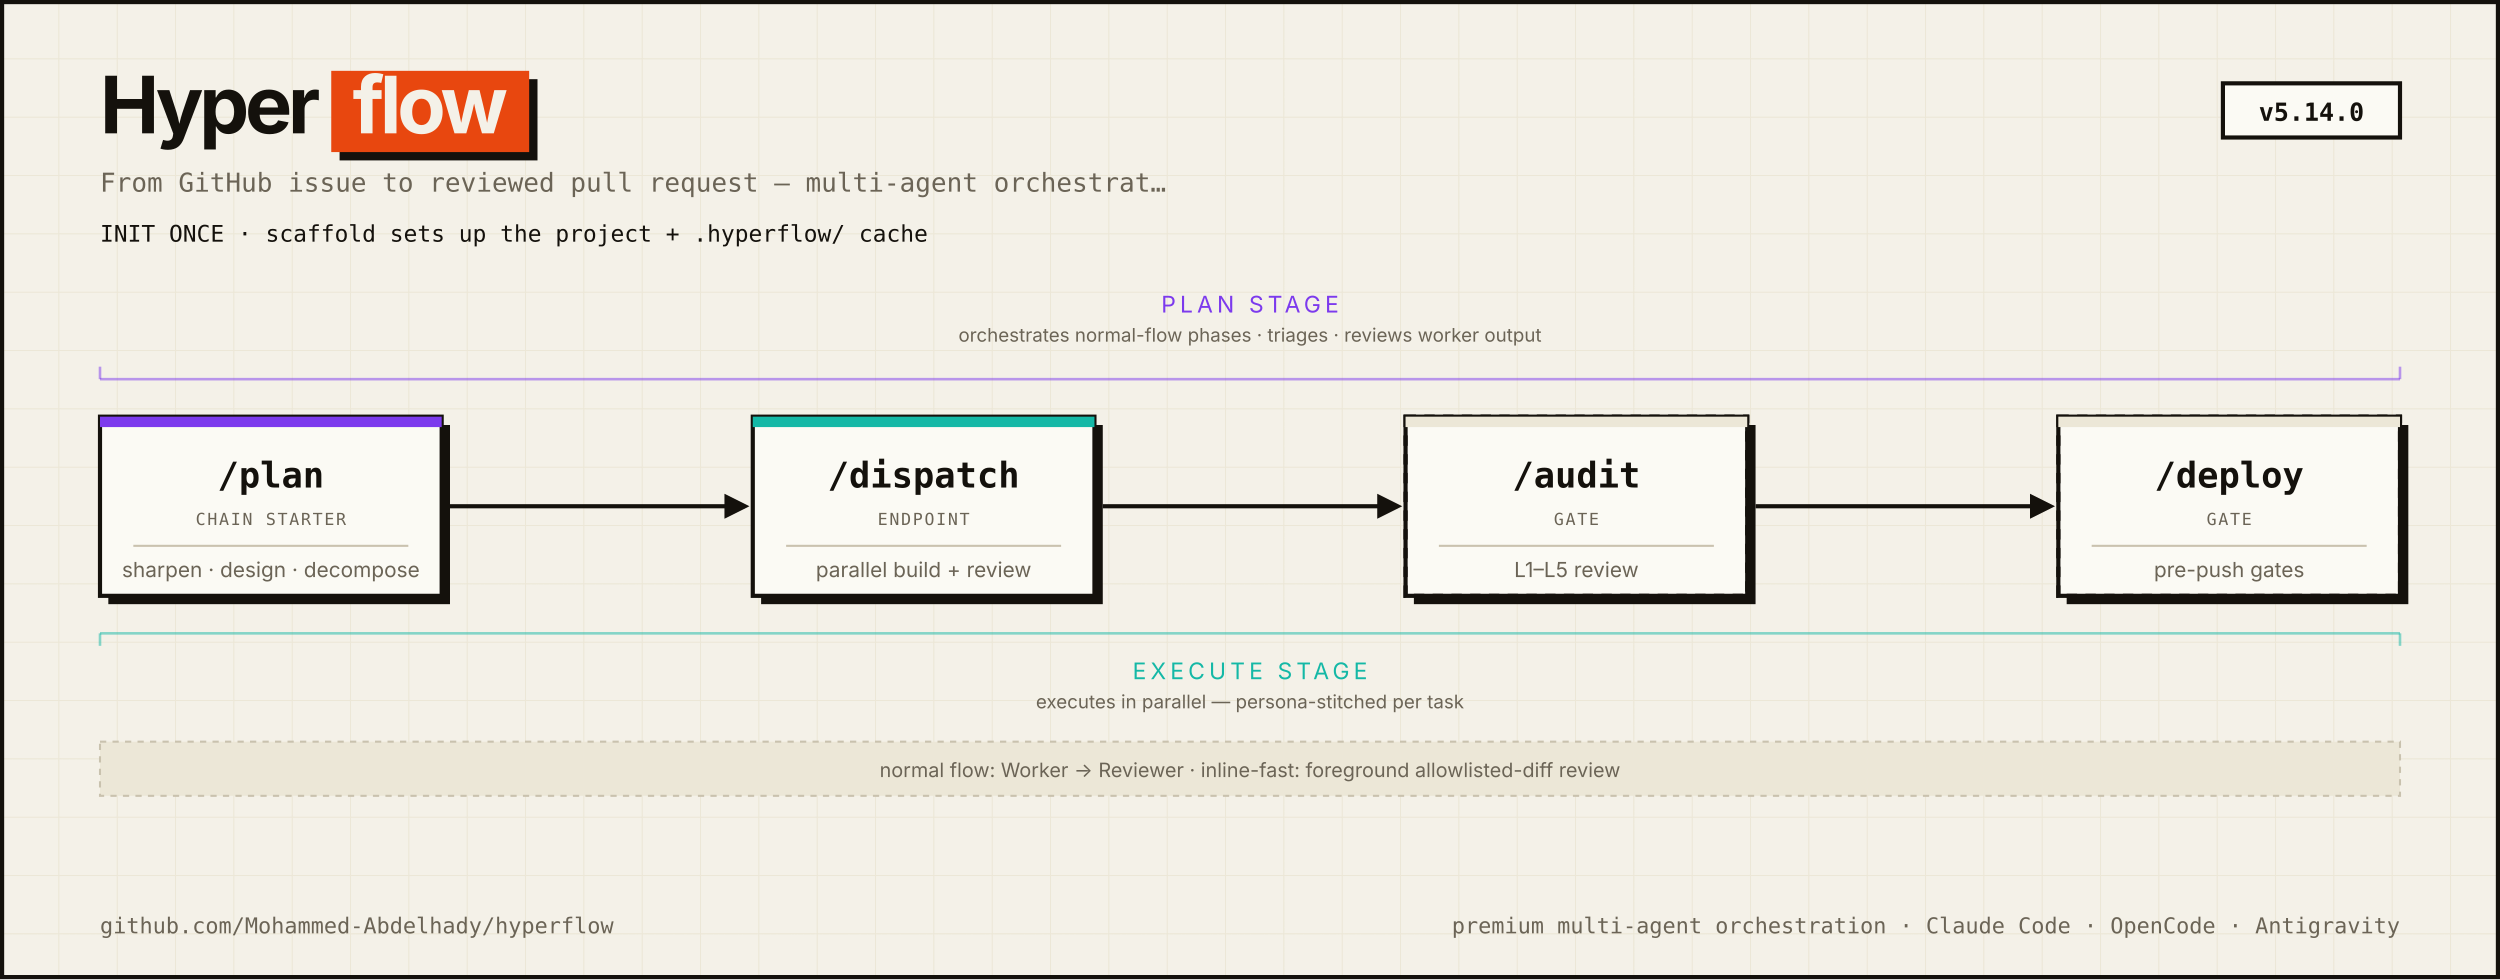
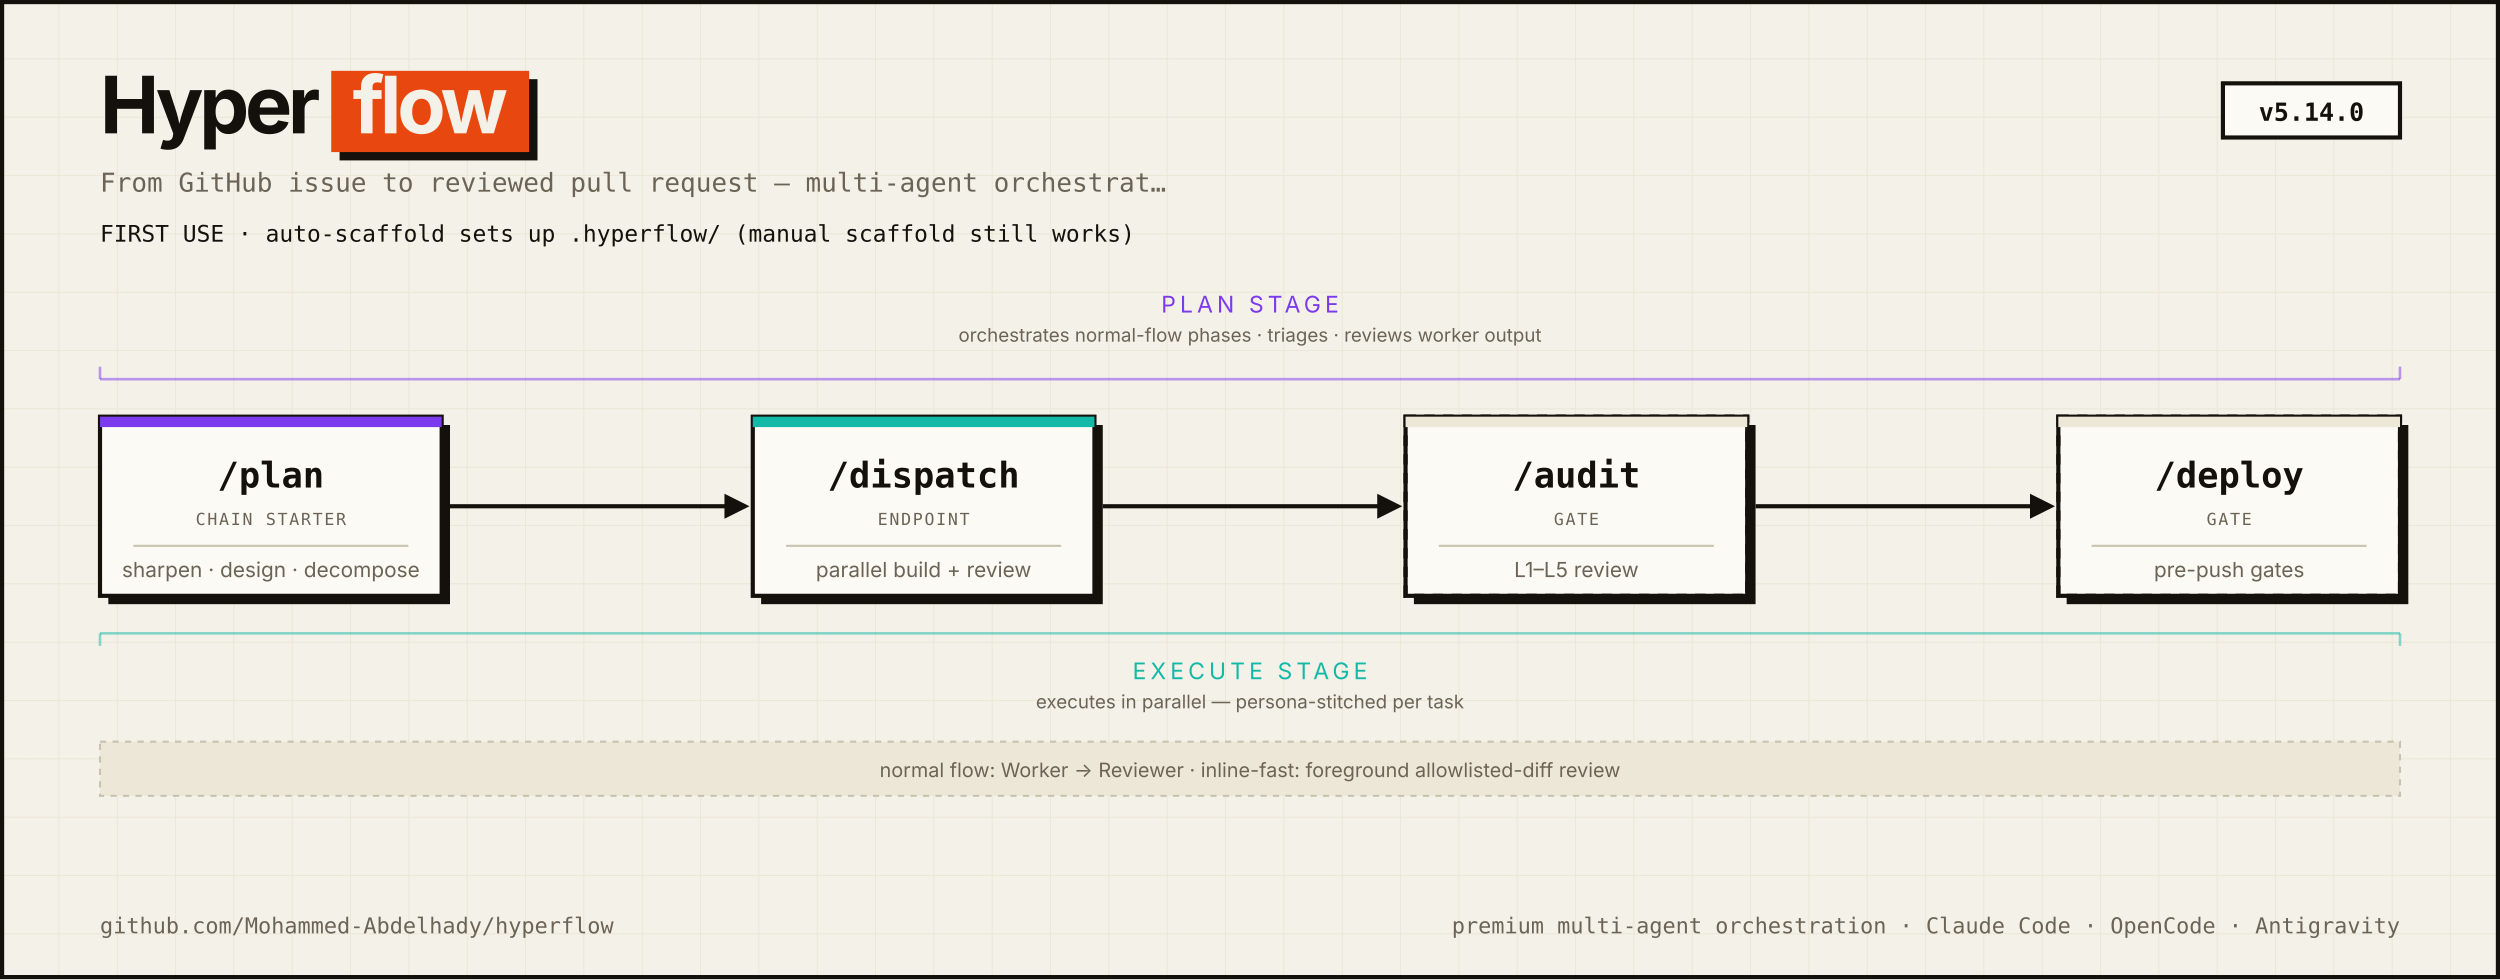
<svg xmlns="http://www.w3.org/2000/svg" viewBox="0 0 1200 470" width="1200" height="470" role="img" aria-labelledby="t d" font-family="'Space Grotesk', ui-sans-serif, -apple-system, BlinkMacSystemFont, system-ui, sans-serif">
  <defs>
    <pattern id="grid" width="28" height="28" patternUnits="userSpaceOnUse">
      <path d="M28 0 L0 0 0 28" fill="none" stroke="#ECE7D7" stroke-width="1" />
    </pattern>
    <marker id="arr" viewBox="0 0 10 10" refX="8" refY="5" markerWidth="6" markerHeight="6" orient="auto">
      <path d="M0,0 L10,5 L0,10 Z" fill="#14110C" />
    </marker>
  </defs>
  <rect x="0" y="0" width="1200" height="470" fill="#F4F1E8" />
  <rect x="0" y="0" width="1200" height="470" fill="url(#grid)" />
  <rect x="1" y="1" width="1198" height="468" fill="none" stroke="#14110C" stroke-width="2" />
  <text x="48" y="64" fill="#14110C" font-size="38" font-weight="700" text-anchor="start" letter-spacing="-2">Hyper</text>
  <rect x="163" y="38" width="95" height="39" fill="#14110C" />
  <rect x="159" y="34" width="95" height="39" fill="#E8470F" />
  <text x="206.5" y="64" fill="#F4F1E8" font-size="38" font-weight="700" text-anchor="middle" letter-spacing="-2">flow</text>
  <rect x="1067" y="40" width="85" height="26" fill="#FBFAF4" stroke="#14110C" stroke-width="2" />
  <text x="1109.5" y="58" fill="#14110C" font-size="12" font-weight="700" text-anchor="middle" font-family="'JetBrains Mono', ui-monospace, SFMono-Regular, Menlo, monospace">v5.14.0</text>
  <text x="48" y="92" fill="#6B6456" font-size="12.5" font-weight="400" text-anchor="start" font-family="'JetBrains Mono', ui-monospace, SFMono-Regular, Menlo, monospace">From GitHub issue to reviewed pull request — multi-agent orchestrat…</text>
-   <text x="48" y="116" fill="#14110C" font-size="11" font-weight="400" text-anchor="start" font-family="'JetBrains Mono', ui-monospace, SFMono-Regular, Menlo, monospace">INIT ONCE  ·  scaffold sets up the project + .hyperflow/ cache</text>
+   <text x="48" y="116" fill="#14110C" font-size="11" font-weight="400" text-anchor="start" font-family="'JetBrains Mono', ui-monospace, SFMono-Regular, Menlo, monospace">FIRST USE  ·  auto-scaffold sets up .hyperflow/ (manual scaffold still works)</text>
  <text x="600.0" y="150" fill="#7C3AED" font-size="11" font-weight="400" text-anchor="middle" letter-spacing="0.18em">PLAN STAGE</text>
  <text x="600.0" y="164" fill="#6B6456" font-size="9" font-weight="400" text-anchor="middle">orchestrates normal-flow phases · triages · reviews worker output</text>
  <line x1="48" y1="182" x2="1152" y2="182" stroke="#7C3AED" stroke-width="1.25" stroke-opacity="0.5" />
  <line x1="48" y1="182" x2="48" y2="176" stroke="#7C3AED" stroke-width="1.25" stroke-opacity="0.5" />
  <line x1="1152" y1="182" x2="1152" y2="176" stroke="#7C3AED" stroke-width="1.25" stroke-opacity="0.5" />
  <rect x="52.0" y="204" width="164" height="86" fill="#14110C" />
  <rect x="48.0" y="200" width="164" height="86" fill="#FBFAF4" stroke="#14110C" stroke-width="2" />
  <rect x="48.0" y="200" width="164" height="5" fill="#7C3AED" />
  <text x="130.0" y="234" fill="#14110C" font-size="17" font-weight="700" text-anchor="middle" font-family="'JetBrains Mono', ui-monospace, SFMono-Regular, Menlo, monospace">/plan</text>
  <text x="130.0" y="252" fill="#6B6456" font-size="8" font-weight="400" text-anchor="middle" font-family="'JetBrains Mono', ui-monospace, SFMono-Regular, Menlo, monospace" letter-spacing="0.8">CHAIN STARTER</text>
  <line x1="64.0" y1="262" x2="196.0" y2="262" stroke="#C9C2AE" stroke-width="1" />
  <text x="130.0" y="277" fill="#6B6456" font-size="10" font-weight="400" text-anchor="middle">sharpen · design · decompose</text>
  <line x1="216.0" y1="243.0" x2="357.333" y2="243.0" stroke="#14110C" stroke-width="2" marker-end="url(#arr)" />
  <rect x="365.333" y="204" width="164" height="86" fill="#14110C" />
  <rect x="361.333" y="200" width="164" height="86" fill="#FBFAF4" stroke="#14110C" stroke-width="2" />
  <rect x="361.333" y="200" width="164" height="5" fill="#14B8A6" />
  <text x="443.333" y="234" fill="#14110C" font-size="17" font-weight="700" text-anchor="middle" font-family="'JetBrains Mono', ui-monospace, SFMono-Regular, Menlo, monospace">/dispatch</text>
  <text x="443.333" y="252" fill="#6B6456" font-size="8" font-weight="400" text-anchor="middle" font-family="'JetBrains Mono', ui-monospace, SFMono-Regular, Menlo, monospace" letter-spacing="0.8">ENDPOINT</text>
  <line x1="377.333" y1="262" x2="509.333" y2="262" stroke="#C9C2AE" stroke-width="1" />
  <text x="443.333" y="277" fill="#6B6456" font-size="10" font-weight="400" text-anchor="middle">parallel build + review</text>
  <line x1="529.333" y1="243.0" x2="670.667" y2="243.0" stroke="#14110C" stroke-width="2" marker-end="url(#arr)" />
  <rect x="678.667" y="204" width="164" height="86" fill="#14110C" />
  <rect x="674.667" y="200" width="164" height="86" fill="#FBFAF4" stroke="#14110C" stroke-width="2" />
  <rect x="674.667" y="200" width="164" height="86" fill="none" stroke="#14110C" stroke-width="2" stroke-dasharray="5 4" />
  <rect x="674.667" y="200" width="164" height="5" fill="#ECE7D7" />
  <text x="756.667" y="234" fill="#14110C" font-size="17" font-weight="700" text-anchor="middle" font-family="'JetBrains Mono', ui-monospace, SFMono-Regular, Menlo, monospace">/audit</text>
  <text x="756.667" y="252" fill="#6B6456" font-size="8" font-weight="400" text-anchor="middle" font-family="'JetBrains Mono', ui-monospace, SFMono-Regular, Menlo, monospace" letter-spacing="0.8">GATE</text>
  <line x1="690.667" y1="262" x2="822.667" y2="262" stroke="#C9C2AE" stroke-width="1" />
  <text x="756.667" y="277" fill="#6B6456" font-size="10" font-weight="400" text-anchor="middle">L1–L5 review</text>
  <line x1="842.667" y1="243.0" x2="984" y2="243.0" stroke="#14110C" stroke-width="2" marker-end="url(#arr)" />
  <rect x="992" y="204" width="164" height="86" fill="#14110C" />
  <rect x="988" y="200" width="164" height="86" fill="#FBFAF4" stroke="#14110C" stroke-width="2" />
  <rect x="988" y="200" width="164" height="86" fill="none" stroke="#14110C" stroke-width="2" stroke-dasharray="5 4" />
  <rect x="988" y="200" width="164" height="5" fill="#ECE7D7" />
  <text x="1070.0" y="234" fill="#14110C" font-size="17" font-weight="700" text-anchor="middle" font-family="'JetBrains Mono', ui-monospace, SFMono-Regular, Menlo, monospace">/deploy</text>
  <text x="1070.0" y="252" fill="#6B6456" font-size="8" font-weight="400" text-anchor="middle" font-family="'JetBrains Mono', ui-monospace, SFMono-Regular, Menlo, monospace" letter-spacing="0.8">GATE</text>
  <line x1="1004" y1="262" x2="1136.0" y2="262" stroke="#C9C2AE" stroke-width="1" />
  <text x="1070.0" y="277" fill="#6B6456" font-size="10" font-weight="400" text-anchor="middle">pre-push gates</text>
  <line x1="48" y1="304" x2="1152" y2="304" stroke="#14B8A6" stroke-width="1.25" stroke-opacity="0.5" />
  <line x1="48" y1="304" x2="48" y2="310" stroke="#14B8A6" stroke-width="1.25" stroke-opacity="0.5" />
  <line x1="1152" y1="304" x2="1152" y2="310" stroke="#14B8A6" stroke-width="1.25" stroke-opacity="0.5" />
  <text x="600.0" y="326" fill="#14B8A6" font-size="11" font-weight="400" text-anchor="middle" letter-spacing="0.18em">EXECUTE STAGE</text>
  <text x="600.0" y="340" fill="#6B6456" font-size="9" font-weight="400" text-anchor="middle">executes in parallel — persona-stitched per task</text>
  <rect x="48" y="356" width="1104" height="26" fill="#ECE7D7" stroke="#C9C2AE" stroke-width="1" stroke-dasharray="3 3" />
  <text x="600.0" y="373" fill="#6B6456" font-size="9.5" font-weight="400" text-anchor="middle">normal flow: Worker → Reviewer · inline-fast: foreground allowlisted-diff review</text>
  <text x="48" y="448" fill="#6B6456" font-size="10.5" font-weight="400" text-anchor="start" font-family="'JetBrains Mono', ui-monospace, SFMono-Regular, Menlo, monospace">github.com/Mohammed-Abdelhady/hyperflow</text>
  <text x="1152" y="448" fill="#6B6456" font-size="10.5" font-weight="400" text-anchor="end" font-family="'JetBrains Mono', ui-monospace, SFMono-Regular, Menlo, monospace">premium multi-agent orchestration · Claude Code · OpenCode · Antigravity</text>
</svg>
